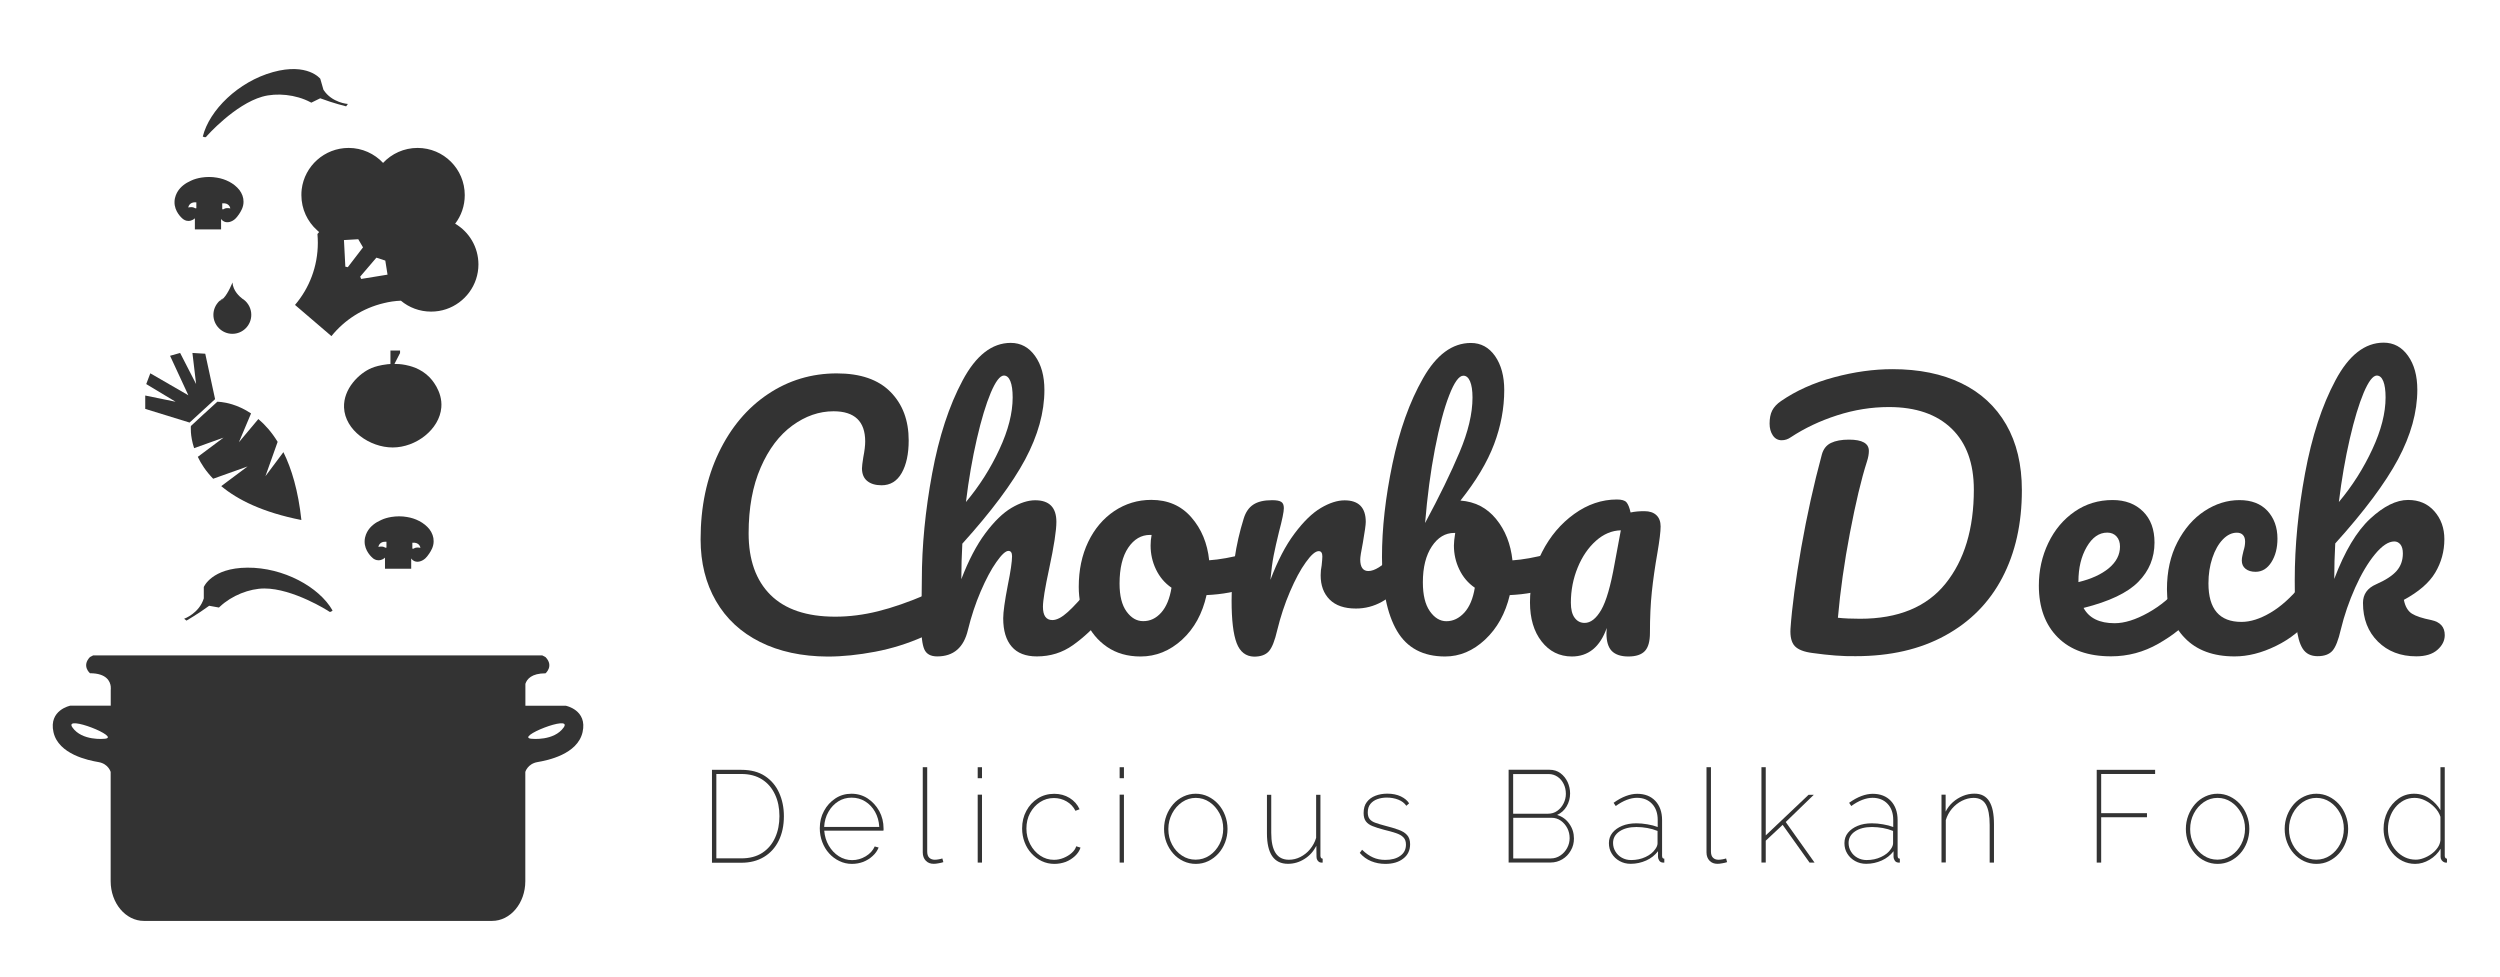
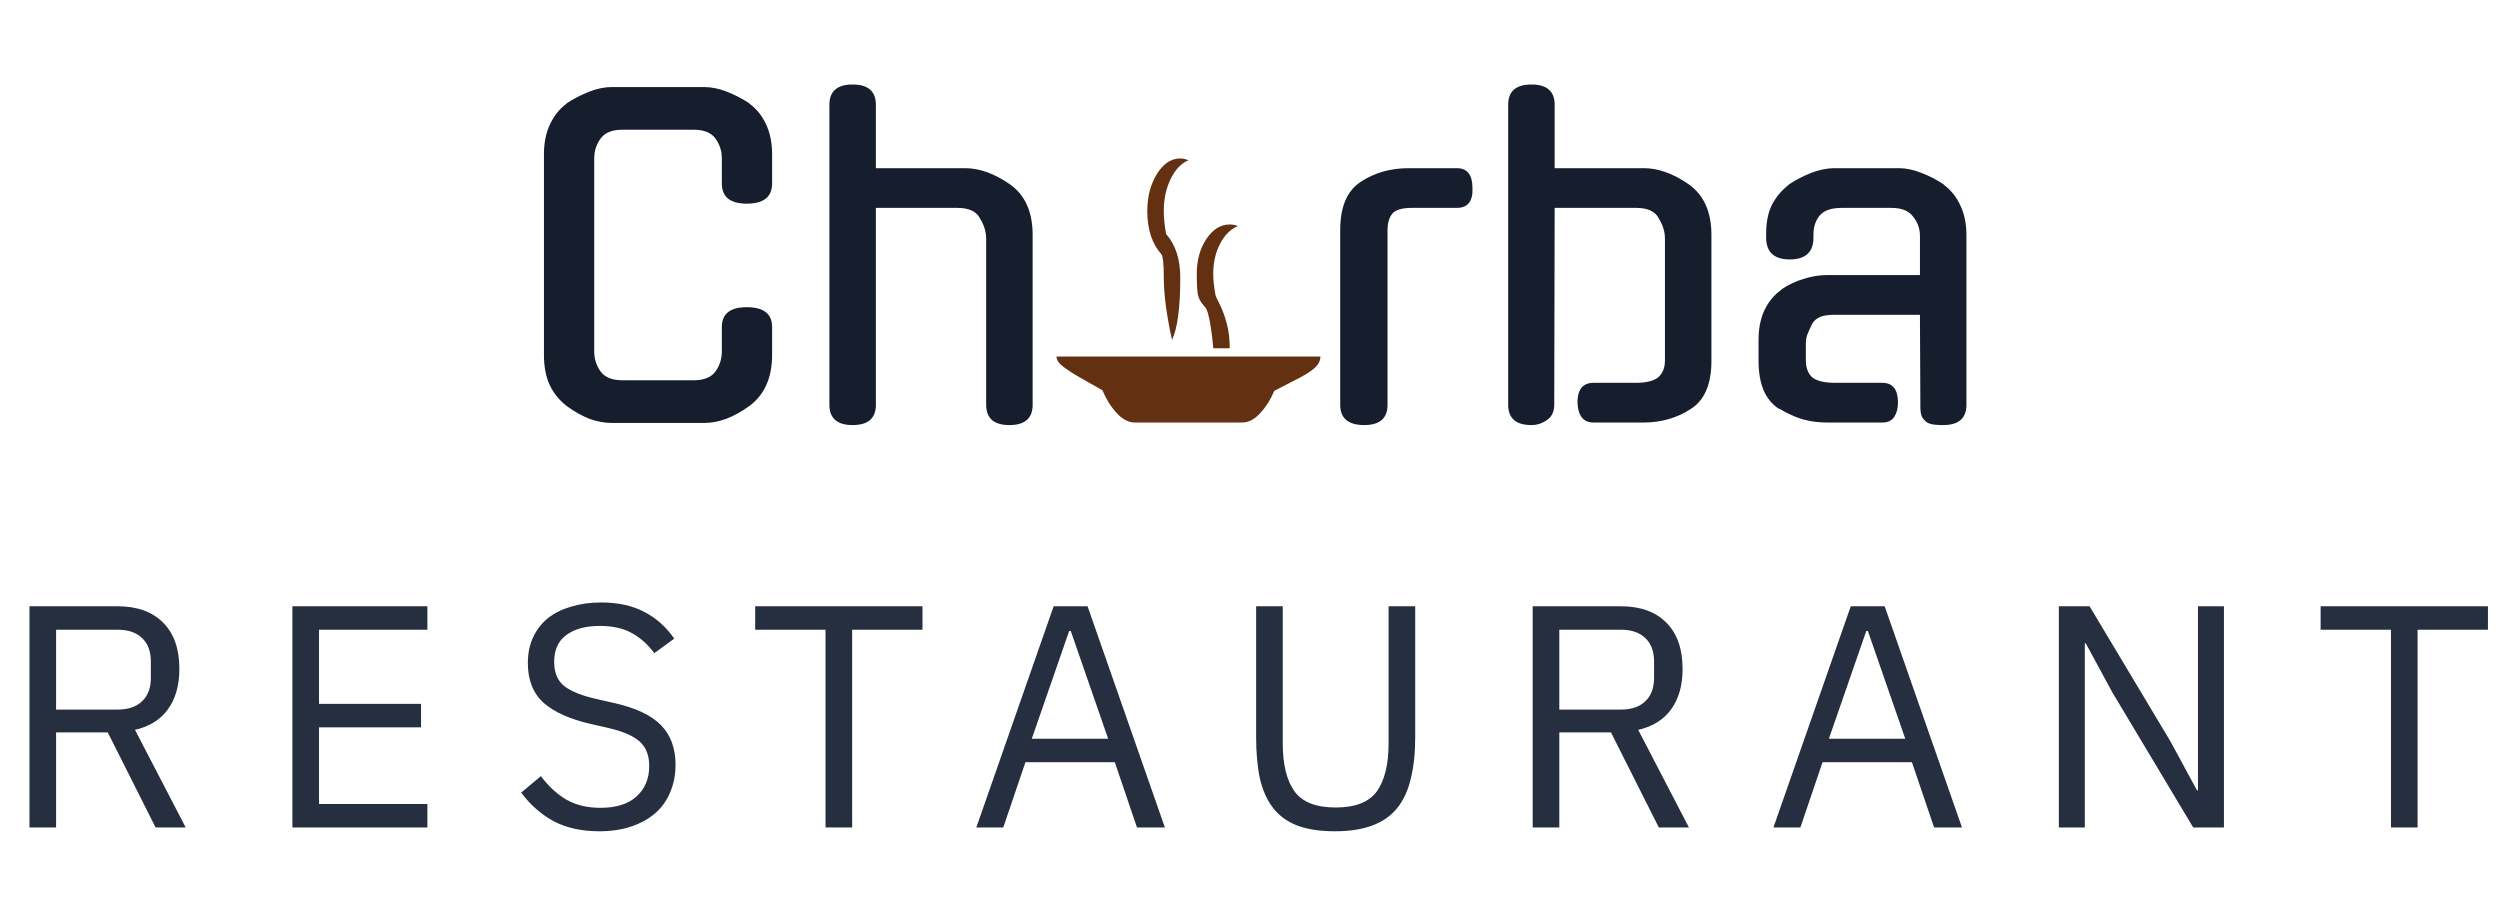
- <svg xmlns="http://www.w3.org/2000/svg" version="1.1" id="Layer_1" x="0px" y="0px" viewBox="0 0 325.33 127.11" style="enable-background:new 0 0 325.33 127.11;" xml:space="preserve">
-   <style type="text/css">
- 	.st0{fill:#333333;}
- </style>
-   <g id="pot">
-     <path class="st0" d="M73.63,91.84h-5.26v-2.85c0.2-0.62,0.81-1.37,2.62-1.37c0,0,1.12-0.95,0-2.11l-0.42-0.22H12.12l-0.41,0.21   c-1.12,1.17,0,2.11,0,2.11c2.17,0,2.62,1.07,2.7,1.71c0.03,0.27,0,0.46,0,0.46v2.05H9.15c0,0-2.84,0.56-2.19,3.45   s4.56,3.67,5.85,3.89c1.3,0.22,1.59,1.28,1.59,1.28v14.22c0,2.85,1.94,5.17,4.33,5.17h45.3c2.39,0,4.33-2.31,4.33-5.17v-14.22   c0,0,0.3-1.06,1.59-1.28c1.29-0.22,5.2-1,5.86-3.89S73.63,91.84,73.63,91.84z M13.57,96.14c0,0-2.89,0.31-4.14-1.47   C8.17,92.89,15.99,96,13.57,96.14z M73.35,94.67c-1.26,1.78-4.14,1.47-4.14,1.47C66.79,96,74.61,92.89,73.35,94.67z" />
-     <g id="Carot">
-       <path class="st0" d="M28.79,63.26l3.43-2.56l-4.48,1.6c-0.94-0.97-1.58-1.95-2-2.85l3.35-2.5l-3.83,1.37    c-0.55-1.68-0.42-2.88-0.42-2.88l1.69-1.57l0.04-0.03l1.71-1.56c0,0,0.78-0.01,1.93,0.34c0.71,0.22,1.56,0.58,2.46,1.18    l-1.58,3.75l2.53-3.02c0.86,0.73,1.73,1.69,2.51,2.97l-1.59,4.47l2.34-3.13c1.07,2.16,1.93,5.02,2.34,8.83    C34.2,66.68,30.92,65.04,28.79,63.26z" />
-       <polygon class="st0" points="18.9,51.47 18.9,53.21 24.67,54.99 27.99,51.94 26.71,46.03 25.04,45.93 25.52,49.98 23.44,45.93     22.13,46.3 24.51,51.44 19.56,48.58 19.03,49.98 22.85,52.28   " />
-     </g>
-     <path class="st0" d="M55.89,68.88c-0.34-0.43-0.8-0.8-1.35-1.09c-0.01,0-0.01-0.01-0.03-0.01c-0.46-0.24-0.98-0.41-1.54-0.5   c-0.33-0.06-0.67-0.09-1.03-0.09c-0.34,0-0.67,0.03-1,0.08c-0.47,0.08-0.92,0.2-1.32,0.39c-0.01,0-0.03,0.01-0.04,0.02   c-0.74,0.32-1.34,0.8-1.7,1.37c-0.13,0.21-0.42,0.71-0.43,1.38c-0.03,1.27,0.95,2.11,1.11,2.24c0.09,0.06,0.33,0.24,0.68,0.24   c0.49,0.01,0.81-0.29,0.86-0.35v1.45h3.41v-1.34c0.14,0.2,0.3,0.3,0.39,0.34c0.43,0.2,0.99,0.06,1.44-0.34   c0.15-0.14,0.34-0.36,0.52-0.64c0.22-0.34,0.57-0.87,0.57-1.59C56.44,69.88,56.24,69.35,55.89,68.88z M50.29,71.27h-0.17   c0,0-0.23-0.24-0.88-0.1c0,0,0.09-0.76,1.05-0.67V71.27z M53.83,71.4h-0.17v-0.77c0.96-0.1,1.05,0.66,1.05,0.66   C54.05,71.16,53.83,71.4,53.83,71.4z" />
-     <path class="st0" d="M31.15,24.72c-0.34-0.43-0.8-0.8-1.35-1.09c-0.01,0-0.01-0.01-0.03-0.01c-0.46-0.24-0.98-0.41-1.54-0.5   c-0.33-0.06-0.67-0.09-1.03-0.09c-0.34,0-0.67,0.03-1,0.08c-0.47,0.08-0.92,0.2-1.32,0.39c-0.01,0-0.03,0.01-0.04,0.02   c-0.74,0.32-1.34,0.8-1.7,1.37c-0.13,0.21-0.42,0.71-0.43,1.38c-0.03,1.27,0.95,2.11,1.11,2.24c0.09,0.06,0.33,0.24,0.68,0.24   c0.49,0.01,0.81-0.29,0.86-0.35v1.45h3.41v-1.36c0.14,0.2,0.3,0.3,0.39,0.34c0.43,0.2,0.99,0.06,1.44-0.34   c0.15-0.14,0.34-0.36,0.52-0.64c0.22-0.34,0.57-0.87,0.57-1.59C31.7,25.71,31.5,25.18,31.15,24.72z M25.55,27.1h-0.17   c0,0-0.23-0.24-0.88-0.1c0,0,0.09-0.76,1.05-0.67V27.1z M29.09,27.23h-0.17v-0.77c0.96-0.1,1.05,0.66,1.05,0.66   C29.32,26.99,29.09,27.23,29.09,27.23z" />
-     <path class="st0" d="M48.99,72.9" />
-     <path class="st0" d="M23.96,80.52c0,0,1.96-0.7,2.56-2.65v-1.48c0,0,1.01-2.49,5.68-2.52s9.33,2.5,11.08,5.58   c0,0-0.28,0.27-0.42,0.15s-4.75-3.02-8.45-3.02c-1.95,0-4.27,0.92-5.8,2.37c-0.05,0.05-0.09,0.09-0.12,0.11   c-0.42-0.08-0.85-0.15-1.27-0.23c-0.36,0.26-0.73,0.52-1.12,0.78c-0.63,0.42-1.24,0.8-1.83,1.15   C24.16,80.68,24.06,80.6,23.96,80.52z" />
-     <path class="st0" d="M45.27,13.53c0,0-2.08-0.14-3.18-1.85l-0.41-1.43c0,0-1.65-2.12-6.16-0.87s-8.29,4.96-9.13,8.39   c0,0,0.34,0.18,0.45,0.02c0.11-0.15,3.74-4.2,7.29-5.21c1.88-0.53,4.36-0.28,6.23,0.7c0.06,0.03,0.11,0.06,0.15,0.08   c0.39-0.19,0.77-0.38,1.16-0.57c0.42,0.15,0.85,0.3,1.29,0.45c0.72,0.23,1.41,0.43,2.08,0.6C45.12,13.73,45.19,13.63,45.27,13.53z" />
-     <path class="st0" d="M29.03,38.83c0.02-0.01,0.03-0.02,0.05-0.03c-0.16,0.17-0.32,0.3-0.5,0.35   C28.72,39.02,28.87,38.91,29.03,38.83z" />
-     <path class="st0" d="M31.7,38.99c0,0-0.06-0.04-0.17-0.11C31.6,38.91,31.65,38.95,31.7,38.99z" />
-     <path class="st0" d="M32.7,40.97c0,1.36-1.1,2.47-2.46,2.47c-1.36,0-2.47-1.11-2.47-2.47c0-0.69,0.29-1.31,0.74-1.76   c0,0,0,0,0.01,0c0.02-0.02,0.04-0.04,0.06-0.06h0.01c0.17-0.05,0.34-0.18,0.5-0.35c0.64-0.67,1.16-2.04,1.16-2.04   c0.08,1.1,0.93,1.84,1.3,2.12c0.1,0.08,0.17,0.11,0.17,0.11C32.31,39.44,32.7,40.16,32.7,40.97z" />
-     <path class="st0" d="M28.58,39.15c-0.03,0.02-0.04,0.04-0.06,0.06c-0.01,0-0.01,0-0.01,0C28.43,39.21,28.45,39.19,28.58,39.15z" />
-     <path class="st0" d="M57.43,53.03c-0.24,2.84-3.28,5.2-6.33,5.2c-2.98,0-6.21-2.24-6.33-5.2c-0.1-2.42,1.93-4.45,3.59-5.14   c0.48-0.2,1.17-0.38,1.93-0.47l0.13-0.02c0.13-0.01,0.25-0.03,0.39-0.03v-1.75h1.25v0.32l-0.73,1.42c0.33,0,0.83,0.01,1.43,0.13   c0.53,0.11,1.98,0.41,3.15,1.62C56.04,49.24,57.62,50.88,57.43,53.03z" />
-     <path class="st0" d="M59.23,29.11c0.79-1.03,1.25-2.32,1.25-3.72c0-3.4-2.75-6.14-6.14-6.14c-1.77,0-3.37,0.75-4.49,1.95   c-1.12-1.2-2.72-1.95-4.48-1.95c-3.14,0-5.74,2.35-6.11,5.39c-0.03,0.25-0.04,0.5-0.04,0.75c0,1.82,0.79,3.45,2.04,4.57   c0.09,0.08,0.18,0.16,0.27,0.24l-0.22,0.25c0.03,0.38,0.05,0.76,0.05,1.14c0,3.08-1.11,5.91-2.97,8.09l4.74,4.06   c1.7-2.11,4.08-3.64,6.81-4.29c0.72-0.18,1.46-0.29,2.23-0.32c1.06,0.89,2.43,1.42,3.93,1.42c0.69,0,1.35-0.11,1.97-0.32   c2.43-0.82,4.19-3.12,4.19-5.83C62.25,32.14,61.04,30.17,59.23,29.11z M44.94,34.7l-0.18-3.46l1.86-0.11l0.62,1.06l-1.98,2.58   L44.94,34.7z M47,36.3L46.87,36l2.11-2.47l1.16,0.38l0.29,1.83L47,36.3z" />
-   </g>
-   <g>
-     <path class="st0" d="M98.91,83.54c-2.5-1.25-4.41-3.03-5.74-5.33c-1.33-2.3-2-4.98-2-8.03c0-4.23,0.79-7.99,2.36-11.27   c1.57-3.28,3.71-5.82,6.4-7.62c2.69-1.8,5.68-2.7,8.97-2.7c3.06,0,5.39,0.8,6.97,2.4c1.59,1.6,2.38,3.71,2.38,6.33   c0,1.76-0.31,3.17-0.91,4.23c-0.61,1.07-1.48,1.6-2.62,1.6c-0.79,0-1.42-0.19-1.87-0.56c-0.45-0.37-0.68-0.92-0.68-1.64   c0-0.26,0.06-0.73,0.17-1.43c0.17-0.86,0.25-1.55,0.25-2.07c0-2.62-1.38-3.93-4.12-3.93c-1.87,0-3.66,0.62-5.36,1.86   c-1.7,1.24-3.08,3.06-4.12,5.46c-1.05,2.4-1.57,5.26-1.57,8.57c0,3.45,0.95,6.12,2.85,8.01c1.9,1.88,4.71,2.83,8.42,2.83   c1.84,0,3.71-0.24,5.59-0.71c1.89-0.47,3.98-1.2,6.27-2.18c0.43-0.17,0.78-0.26,1.06-0.26c0.45,0,0.79,0.17,1.02,0.52   c0.23,0.34,0.34,0.79,0.34,1.34c0,1.76-0.94,3.05-2.81,3.89c-2.01,0.89-4.1,1.55-6.27,1.96s-4.23,0.63-6.19,0.63   C104.34,85.42,101.4,84.79,98.91,83.54z" />
-     <path class="st0" d="M144.14,76.09c0.21,0.35,0.32,0.82,0.32,1.42c0,1.15-0.27,2.04-0.81,2.68c-1.3,1.53-2.64,2.78-4.02,3.76   c-1.38,0.98-2.94,1.47-4.7,1.47c-1.45,0-2.54-0.42-3.27-1.27c-0.74-0.85-1.11-2.08-1.11-3.69c0-0.81,0.2-2.25,0.6-4.32   c0.37-1.81,0.55-3.07,0.55-3.76c0-0.46-0.16-0.69-0.47-0.69c-0.37,0-0.89,0.48-1.57,1.45c-0.68,0.96-1.36,2.24-2.04,3.82   c-0.68,1.58-1.23,3.25-1.66,5.01c-0.54,2.3-1.87,3.45-4,3.45c-0.85,0-1.41-0.31-1.68-0.93c-0.27-0.62-0.4-1.73-0.4-3.35   c0-0.92,0.01-1.66,0.04-2.2l0.04-3.45c0-4.43,0.45-9.05,1.34-13.86c0.89-4.81,2.21-8.84,3.96-12.11c1.74-3.27,3.83-4.9,6.27-4.9   c1.3,0,2.36,0.57,3.17,1.71c0.81,1.14,1.21,2.61,1.21,4.42c0,2.91-0.84,5.92-2.51,9.05c-1.67,3.12-4.4,6.77-8.17,10.95   c-0.08,1.5-0.13,3.04-0.13,4.62c0.94-2.45,1.98-4.44,3.13-5.98c1.15-1.54,2.28-2.64,3.4-3.3c1.12-0.66,2.15-0.99,3.08-0.99   c1.84,0,2.76,0.94,2.76,2.81c0,1.12-0.31,3.15-0.94,6.09c-0.54,2.5-0.81,4.16-0.81,4.96c0,1.15,0.41,1.73,1.23,1.73   c0.57,0,1.24-0.35,2.02-1.06c0.78-0.7,1.82-1.85,3.13-3.43c0.34-0.4,0.72-0.6,1.15-0.6C143.63,75.57,143.92,75.74,144.14,76.09z    M128.93,51.11c-0.62,1.48-1.23,3.48-1.81,6c-0.58,2.52-1.06,5.26-1.42,8.22c1.76-2.1,3.21-4.39,4.36-6.87   c1.15-2.47,1.72-4.72,1.72-6.74c0-0.92-0.1-1.63-0.3-2.12c-0.2-0.49-0.48-0.73-0.85-0.73C130.12,48.89,129.56,49.63,128.93,51.11z" />
-     <path class="st0" d="M163.55,72.51c0.2,0.38,0.3,0.85,0.3,1.43c0,1.38-0.41,2.2-1.23,2.46c-1.7,0.6-3.57,0.95-5.61,1.04   c-0.54,2.42-1.6,4.35-3.19,5.81c-1.59,1.45-3.39,2.18-5.4,2.18c-1.7,0-3.15-0.42-4.36-1.25s-2.12-1.94-2.74-3.32   c-0.62-1.38-0.94-2.88-0.94-4.49c0-2.19,0.41-4.14,1.23-5.85c0.82-1.71,1.96-3.05,3.4-4.02c1.45-0.96,3.05-1.45,4.81-1.45   c2.15,0,3.89,0.75,5.21,2.27c1.32,1.51,2.09,3.38,2.32,5.59c1.33-0.09,2.92-0.37,4.76-0.86c0.23-0.06,0.43-0.09,0.6-0.09   C163.07,71.94,163.35,72.13,163.55,72.51z M151.11,79.72c0.67-0.75,1.11-1.83,1.34-3.24c-0.88-0.6-1.55-1.4-2.02-2.38   c-0.47-0.98-0.7-2.01-0.7-3.11c0-0.46,0.04-0.92,0.13-1.38h-0.21c-1.13,0-2.08,0.55-2.83,1.66c-0.75,1.11-1.13,2.67-1.13,4.68   c0,1.58,0.3,2.79,0.91,3.63c0.61,0.84,1.33,1.25,2.15,1.25C149.66,80.84,150.44,80.47,151.11,79.72z" />
-     <path class="st0" d="M160.93,83.69c-0.44-1.15-0.66-2.99-0.66-5.53c0-3.74,0.52-7.3,1.57-10.66c0.25-0.83,0.67-1.45,1.25-1.83   c0.58-0.39,1.4-0.58,2.45-0.58c0.57,0,0.96,0.07,1.19,0.22c0.23,0.14,0.34,0.42,0.34,0.82c0,0.46-0.21,1.5-0.64,3.11   c-0.28,1.15-0.51,2.16-0.68,3.02c-0.17,0.86-0.31,1.93-0.43,3.2c0.94-2.48,1.98-4.49,3.15-6.04c1.16-1.55,2.3-2.66,3.42-3.32   c1.12-0.66,2.15-0.99,3.08-0.99c1.84,0,2.76,0.94,2.76,2.81c0,0.37-0.13,1.28-0.38,2.72c-0.23,1.15-0.34,1.87-0.34,2.16   c0,1.01,0.36,1.51,1.06,1.51c0.79,0,1.81-0.63,3.06-1.9c0.37-0.37,0.75-0.56,1.15-0.56c0.37,0,0.66,0.17,0.87,0.5   s0.32,0.77,0.32,1.32c0,1.07-0.28,1.9-0.85,2.5c-0.79,0.84-1.72,1.55-2.79,2.14c-1.06,0.59-2.19,0.88-3.38,0.88   c-1.5,0-2.64-0.39-3.42-1.17c-0.78-0.78-1.17-1.83-1.17-3.15c0-0.43,0.04-0.86,0.13-1.29c0.06-0.58,0.09-0.96,0.09-1.17   c0-0.46-0.16-0.69-0.47-0.69c-0.43,0-0.99,0.48-1.68,1.45c-0.7,0.96-1.38,2.24-2.06,3.82c-0.68,1.58-1.23,3.25-1.66,5.01   c-0.31,1.35-0.67,2.27-1.08,2.74c-0.41,0.47-1.06,0.71-1.94,0.71C162.13,85.42,161.37,84.84,160.93,83.69z" />
-     <path class="st0" d="M203.02,72.51c0.2,0.38,0.3,0.85,0.3,1.43c0,0.72-0.1,1.27-0.3,1.66c-0.2,0.39-0.51,0.65-0.94,0.8   c-1.7,0.6-3.57,0.95-5.61,1.04c-0.57,2.39-1.64,4.32-3.21,5.79s-3.31,2.2-5.21,2.2c-2.86,0-4.95-1.11-6.25-3.32   c-1.3-2.22-1.96-5.43-1.96-9.63c0-3.71,0.45-7.75,1.36-12.11c0.91-4.36,2.23-8.07,3.98-11.14c1.74-3.07,3.82-4.6,6.23-4.6   c1.3,0,2.35,0.57,3.15,1.71c0.79,1.14,1.19,2.61,1.19,4.42c0,2.36-0.44,4.71-1.32,7.04c-0.88,2.33-2.34,4.78-4.38,7.34   c1.9,0.14,3.45,0.94,4.64,2.4c1.19,1.45,1.9,3.25,2.13,5.38c1.33-0.09,2.92-0.37,4.76-0.86c0.17-0.06,0.37-0.09,0.6-0.09   C202.53,71.94,202.82,72.13,203.02,72.51z M190.56,79.72c0.68-0.75,1.13-1.83,1.36-3.24c-0.88-0.6-1.55-1.4-2.02-2.38   c-0.47-0.98-0.7-2.01-0.7-3.11c0-0.4,0.06-0.95,0.17-1.64h-0.13c-1.16,0-2.13,0.58-2.91,1.75c-0.78,1.17-1.17,2.73-1.17,4.68   c0,1.64,0.3,2.89,0.91,3.76s1.33,1.3,2.15,1.3C189.09,80.84,189.87,80.47,190.56,79.72z M188.58,51.46   c-0.67,1.71-1.28,4.04-1.85,6.97c-0.57,2.94-0.99,6.15-1.28,9.63c1.87-3.48,3.37-6.56,4.49-9.22c1.12-2.66,1.68-5.03,1.68-7.1   c0-0.92-0.11-1.63-0.32-2.12s-0.5-0.73-0.87-0.73C189.86,48.89,189.24,49.75,188.58,51.46z" />
-     <path class="st0" d="M200.61,83.47c-1.01-1.29-1.51-2.99-1.51-5.09c0-2.3,0.52-4.48,1.57-6.54c1.05-2.06,2.45-3.71,4.19-4.96   c1.74-1.25,3.59-1.88,5.55-1.88c0.62,0,1.04,0.12,1.25,0.37c0.21,0.25,0.39,0.68,0.53,1.32c0.54-0.12,1.13-0.17,1.79-0.17   c0.68,0,1.2,0.17,1.57,0.52c0.37,0.35,0.55,0.84,0.55,1.47c0,0.66-0.14,1.81-0.42,3.45c-0.31,1.76-0.55,3.43-0.72,5.03   c-0.17,1.6-0.25,3.39-0.25,5.38c0,1.09-0.22,1.88-0.66,2.35c-0.44,0.47-1.16,0.71-2.15,0.71c-0.96,0-1.68-0.24-2.15-0.71   c-0.47-0.48-0.7-1.25-0.7-2.31l0.04-0.69c-0.88,2.48-2.4,3.71-4.55,3.71C202.93,85.42,201.62,84.77,200.61,83.47z M208.37,79.37   c0.65-1.12,1.23-3.12,1.74-6l0.81-4.36c-1.16,0.03-2.24,0.48-3.23,1.36s-1.79,2.04-2.38,3.48c-0.59,1.44-0.89,2.96-0.89,4.58   c0,0.86,0.16,1.52,0.49,1.96c0.33,0.45,0.76,0.67,1.3,0.67C207,81.06,207.72,80.49,208.37,79.37z" />
-     <path class="st0" d="M235.89,84.98c-1.13-0.14-1.91-0.45-2.34-0.91c-0.42-0.46-0.61-1.21-0.55-2.25c0.2-2.85,0.67-6.37,1.4-10.56   c0.74-4.19,1.63-8.22,2.68-12.11c0.2-0.72,0.59-1.22,1.19-1.51c0.6-0.29,1.38-0.43,2.34-0.43c1.73,0,2.59,0.49,2.59,1.47   c0,0.4-0.08,0.86-0.25,1.38c-0.74,2.3-1.47,5.39-2.21,9.26s-1.26,7.56-1.57,11.07c0.85,0.09,1.81,0.13,2.89,0.13   c4.96,0,8.67-1.53,11.12-4.58c2.45-3.05,3.68-7.12,3.68-12.22c0-3.42-0.96-6.07-2.89-7.94c-1.93-1.87-4.65-2.81-8.17-2.81   c-2.27,0-4.51,0.36-6.74,1.08c-2.23,0.72-4.23,1.67-6.02,2.85c-0.37,0.26-0.76,0.39-1.19,0.39c-0.48,0-0.87-0.21-1.15-0.63   s-0.42-0.93-0.42-1.53c0-0.69,0.11-1.26,0.34-1.71c0.23-0.45,0.61-0.86,1.15-1.23c1.96-1.35,4.25-2.38,6.89-3.09   c2.64-0.71,5.17-1.06,7.61-1.06c3.46,0,6.45,0.61,8.97,1.83c2.52,1.22,4.47,3.02,5.83,5.38c1.36,2.36,2.04,5.21,2.04,8.55   c0,4.35-0.85,8.14-2.55,11.38s-4.18,5.75-7.44,7.53c-3.26,1.79-7.14,2.68-11.65,2.68C239.82,85.42,237.96,85.27,235.89,84.98z" />
-     <path class="st0" d="M285.8,76.09c0.21,0.35,0.32,0.82,0.32,1.42c0,1.15-0.27,2.04-0.81,2.68c-1.05,1.3-2.53,2.49-4.44,3.58   c-1.91,1.09-3.96,1.64-6.15,1.64c-2.98,0-5.29-0.82-6.93-2.46c-1.64-1.64-2.47-3.89-2.47-6.74c0-1.99,0.41-3.84,1.23-5.55   c0.82-1.71,1.96-3.07,3.42-4.08c1.46-1.01,3.11-1.51,4.95-1.51c1.64,0,2.96,0.5,3.96,1.49s1.49,2.34,1.49,4.04   c0,1.99-0.7,3.69-2.11,5.12s-3.78,2.55-7.12,3.39c0.71,1.32,2.06,1.99,4.04,1.99c1.28,0,2.73-0.45,4.36-1.36   c1.63-0.91,3.04-2.09,4.23-3.56c0.34-0.4,0.72-0.6,1.15-0.6C285.29,75.57,285.59,75.74,285.8,76.09z M271.55,71.17   c-0.72,1.24-1.08,2.73-1.08,4.49v0.09c1.67-0.4,2.99-1.01,3.96-1.81c0.96-0.81,1.45-1.74,1.45-2.81c0-0.55-0.15-0.99-0.45-1.32   c-0.3-0.33-0.7-0.5-1.21-0.5C273.16,69.31,272.27,69.93,271.55,71.17z" />
-     <path class="st0" d="M284.31,83.02c-1.55-1.6-2.32-3.71-2.32-6.33c0-2.33,0.45-4.38,1.36-6.13s2.08-3.11,3.53-4.06   c1.45-0.95,2.96-1.42,4.55-1.42c1.56,0,2.77,0.47,3.64,1.4c0.86,0.94,1.3,2.14,1.3,3.61c0,1.21-0.26,2.23-0.79,3.07   c-0.53,0.83-1.21,1.25-2.06,1.25c-0.54,0-0.97-0.13-1.3-0.39s-0.49-0.62-0.49-1.08c0-0.2,0.03-0.43,0.09-0.69   c0.06-0.26,0.1-0.45,0.13-0.56c0.14-0.43,0.21-0.83,0.21-1.21c0-0.37-0.09-0.66-0.28-0.86c-0.18-0.2-0.45-0.3-0.79-0.3   c-0.65,0-1.26,0.29-1.83,0.88c-0.57,0.59-1.02,1.39-1.36,2.4c-0.34,1.01-0.51,2.12-0.51,3.32c0,3.34,1.43,5.01,4.3,5.01   c1.16,0,2.42-0.4,3.76-1.19c1.35-0.79,2.67-1.98,3.98-3.56c0.34-0.4,0.72-0.6,1.15-0.6c0.37,0,0.66,0.17,0.87,0.52   c0.21,0.35,0.32,0.82,0.32,1.42c0,1.09-0.27,1.99-0.81,2.68c-1.33,1.67-2.93,2.96-4.79,3.86c-1.86,0.91-3.65,1.36-5.38,1.36   C288.02,85.42,285.85,84.62,284.31,83.02z" />
-     <path class="st0" d="M318.14,82.65c0,0.72-0.32,1.36-0.96,1.92c-0.64,0.56-1.55,0.84-2.74,0.84c-2.04,0-3.71-0.64-5-1.92   c-1.29-1.28-1.94-2.96-1.94-5.03c0-1.12,0.57-1.93,1.7-2.42c1.25-0.55,2.14-1.13,2.68-1.75c0.54-0.62,0.81-1.37,0.81-2.27   c0-0.52-0.11-0.91-0.32-1.17c-0.21-0.26-0.48-0.39-0.79-0.39c-0.77,0-1.61,0.56-2.53,1.68c-0.92,1.12-1.78,2.57-2.57,4.34   c-0.79,1.77-1.42,3.59-1.87,5.46c-0.31,1.35-0.67,2.27-1.08,2.74c-0.41,0.47-1.06,0.71-1.93,0.71c-0.88,0-1.52-0.32-1.94-0.97   s-0.69-1.65-0.83-3c-0.14-1.35-0.21-3.34-0.21-5.96c0-4.43,0.45-9.05,1.34-13.86c0.89-4.81,2.21-8.84,3.96-12.11   c1.74-3.27,3.83-4.9,6.27-4.9c1.3,0,2.36,0.57,3.17,1.71c0.81,1.14,1.21,2.61,1.21,4.42c0,2.91-0.84,5.92-2.51,9.05   c-1.67,3.12-4.4,6.77-8.17,10.95c-0.08,1.5-0.13,3.04-0.13,4.62c1.36-3.6,2.92-6.21,4.68-7.84s3.4-2.44,4.93-2.44   c1.42,0,2.56,0.49,3.42,1.47c0.86,0.98,1.3,2.19,1.3,3.63c0,1.58-0.4,3.04-1.19,4.36c-0.79,1.33-2.16,2.5-4.08,3.54   c0.17,0.86,0.52,1.46,1.04,1.79c0.52,0.33,1.37,0.61,2.53,0.84C317.56,80.94,318.14,81.59,318.14,82.65z M307.59,51.11   c-0.62,1.48-1.23,3.48-1.81,6s-1.06,5.26-1.42,8.22c1.76-2.1,3.21-4.39,4.36-6.87c1.15-2.47,1.72-4.72,1.72-6.74   c0-0.92-0.1-1.63-0.3-2.12s-0.48-0.73-0.85-0.73C308.78,48.89,308.22,49.63,307.59,51.11z" />
-   </g>
-   <g>
-     <path class="st0" d="M92.65,112.25v-12.07h3.83c1.23,0,2.26,0.27,3.07,0.81c0.81,0.54,1.43,1.26,1.84,2.18   c0.41,0.91,0.62,1.92,0.62,3.04c0,1.22-0.23,2.29-0.68,3.2c-0.45,0.91-1.09,1.61-1.92,2.11c-0.83,0.5-1.81,0.75-2.93,0.75H92.65z    M101.43,106.2c0-1.05-0.19-2-0.58-2.82c-0.39-0.83-0.94-1.48-1.68-1.95s-1.63-0.71-2.7-0.71h-3.25v10.98h3.25   c1.08,0,1.99-0.24,2.73-0.72c0.74-0.48,1.29-1.14,1.67-1.98S101.43,107.23,101.43,106.2z" />
-     <path class="st0" d="M110.86,112.42c-0.57,0-1.11-0.12-1.63-0.37c-0.51-0.24-0.96-0.58-1.34-1s-0.68-0.92-0.89-1.48   c-0.21-0.56-0.32-1.16-0.32-1.79c0-0.82,0.18-1.58,0.55-2.25c0.36-0.68,0.86-1.22,1.48-1.63c0.62-0.41,1.32-0.61,2.09-0.61   c0.79,0,1.5,0.21,2.12,0.62s1.12,0.96,1.5,1.64c0.37,0.68,0.56,1.44,0.56,2.28c0,0.04,0,0.09,0,0.14c0,0.04-0.01,0.09-0.02,0.13   h-7.7c0.06,0.71,0.25,1.36,0.59,1.94s0.77,1.04,1.3,1.38s1.11,0.51,1.74,0.51c0.63,0,1.22-0.17,1.77-0.5   c0.55-0.33,0.94-0.76,1.17-1.28l0.51,0.14c-0.17,0.41-0.42,0.78-0.78,1.1c-0.35,0.33-0.76,0.58-1.23,0.77   C111.87,112.33,111.38,112.42,110.86,112.42z M107.25,107.61h7.17c-0.04-0.75-0.23-1.4-0.55-1.97c-0.32-0.57-0.75-1.02-1.28-1.35   s-1.12-0.49-1.77-0.49c-0.64,0-1.22,0.16-1.74,0.49s-0.95,0.78-1.27,1.35C107.47,106.22,107.29,106.88,107.25,107.61z" />
-     <path class="st0" d="M120.08,99.84h0.58v10.97c0,0.37,0.09,0.64,0.27,0.81s0.42,0.26,0.72,0.26c0.14,0,0.31-0.02,0.49-0.05   s0.34-0.07,0.49-0.12l0.13,0.48c-0.17,0.06-0.37,0.11-0.62,0.15c-0.25,0.05-0.46,0.07-0.64,0.07c-0.42,0-0.76-0.13-1.02-0.4   c-0.26-0.27-0.4-0.63-0.4-1.09V99.84z" />
-     <path class="st0" d="M127.23,101.27v-1.43h0.56v1.43H127.23z M127.23,112.25v-8.84h0.56v8.84H127.23z" />
-     <path class="st0" d="M137.21,112.42c-0.58,0-1.13-0.12-1.64-0.36c-0.51-0.24-0.95-0.58-1.34-1c-0.39-0.42-0.69-0.91-0.9-1.47   c-0.21-0.55-0.32-1.15-0.32-1.78c0-0.85,0.18-1.61,0.55-2.29c0.36-0.68,0.86-1.22,1.49-1.62c0.63-0.4,1.35-0.6,2.14-0.6   c0.75,0,1.41,0.18,2,0.54c0.58,0.36,1.02,0.85,1.3,1.47l-0.54,0.2c-0.26-0.52-0.65-0.93-1.15-1.22s-1.05-0.44-1.66-0.44   c-0.66,0-1.26,0.18-1.8,0.53c-0.54,0.35-0.97,0.83-1.29,1.42s-0.48,1.27-0.48,2.02c0,0.74,0.16,1.41,0.49,2.04s0.76,1.12,1.3,1.48   c0.55,0.37,1.14,0.55,1.79,0.55c0.43,0,0.85-0.08,1.26-0.25s0.76-0.38,1.06-0.65c0.3-0.27,0.49-0.55,0.58-0.86l0.56,0.17   c-0.13,0.41-0.37,0.77-0.72,1.1c-0.35,0.32-0.75,0.58-1.21,0.76C138.21,112.33,137.72,112.42,137.21,112.42z" />
-     <path class="st0" d="M145.7,101.27v-1.43h0.56v1.43H145.7z M145.7,112.25v-8.84h0.56v8.84H145.7z" />
-     <path class="st0" d="M155.61,112.42c-0.57,0-1.11-0.12-1.62-0.36c-0.51-0.24-0.95-0.57-1.32-0.99c-0.37-0.42-0.67-0.91-0.88-1.46   c-0.21-0.55-0.31-1.13-0.31-1.74c0-0.62,0.11-1.21,0.32-1.76c0.21-0.55,0.51-1.04,0.88-1.47c0.37-0.42,0.81-0.75,1.32-0.99   c0.51-0.24,1.04-0.36,1.6-0.36c0.57,0,1.11,0.12,1.61,0.36c0.5,0.24,0.94,0.57,1.32,0.99c0.38,0.42,0.68,0.91,0.89,1.47   c0.21,0.55,0.32,1.14,0.32,1.76c0,0.61-0.1,1.19-0.31,1.74c-0.21,0.55-0.5,1.04-0.88,1.46c-0.38,0.42-0.82,0.75-1.32,0.99   S156.19,112.42,155.61,112.42z M152.04,107.89c0,0.74,0.16,1.41,0.48,2.01c0.32,0.61,0.75,1.09,1.29,1.44   c0.54,0.36,1.13,0.53,1.78,0.53c0.66,0,1.26-0.18,1.8-0.54c0.54-0.36,0.97-0.85,1.3-1.47c0.32-0.62,0.49-1.29,0.49-2.01   c0-0.74-0.16-1.41-0.49-2.02s-0.76-1.1-1.3-1.46c-0.54-0.36-1.13-0.54-1.78-0.54c-0.64,0-1.23,0.18-1.78,0.55   c-0.54,0.37-0.98,0.86-1.3,1.48S152.04,107.15,152.04,107.89z" />
-     <path class="st0" d="M164.87,108.45v-5.02h0.56v4.95c0,1.18,0.19,2.05,0.57,2.63s0.96,0.87,1.73,0.87c0.52,0,1.02-0.12,1.49-0.36   s0.9-0.57,1.26-1.01c0.36-0.44,0.63-0.93,0.79-1.48v-5.6h0.56v7.94c0,0.11,0.03,0.2,0.08,0.27c0.06,0.07,0.13,0.1,0.21,0.1v0.51   c-0.08,0-0.14,0-0.19,0c-0.05,0-0.09-0.01-0.12-0.02c-0.14-0.03-0.26-0.12-0.35-0.25c-0.09-0.13-0.14-0.28-0.14-0.45l-0.02-1.46   c-0.37,0.72-0.89,1.3-1.55,1.71c-0.66,0.42-1.38,0.63-2.15,0.63c-0.9,0-1.59-0.33-2.05-1C165.1,110.75,164.87,109.76,164.87,108.45   z" />
-     <path class="st0" d="M180.28,112.42c-0.66,0-1.28-0.12-1.84-0.35c-0.57-0.23-1.07-0.59-1.49-1.08l0.3-0.41   c0.46,0.45,0.94,0.79,1.42,1c0.48,0.22,1.02,0.32,1.6,0.32c0.8,0,1.46-0.17,1.95-0.53c0.5-0.35,0.74-0.84,0.74-1.46   c0-0.41-0.11-0.72-0.34-0.95c-0.22-0.23-0.55-0.41-0.97-0.55c-0.43-0.14-0.94-0.29-1.54-0.43c-0.6-0.16-1.09-0.31-1.48-0.47   c-0.39-0.15-0.69-0.36-0.88-0.62c-0.2-0.26-0.3-0.62-0.3-1.09c0-0.59,0.14-1.07,0.42-1.43c0.28-0.37,0.65-0.64,1.12-0.82   s0.98-0.27,1.54-0.27c0.68,0,1.27,0.12,1.77,0.36c0.49,0.24,0.85,0.54,1.07,0.9l-0.36,0.32c-0.24-0.35-0.59-0.62-1.05-0.8   s-0.96-0.27-1.49-0.27c-0.44,0-0.85,0.07-1.22,0.2s-0.68,0.34-0.91,0.62c-0.23,0.28-0.35,0.65-0.35,1.11   c0,0.37,0.08,0.66,0.25,0.87c0.17,0.2,0.41,0.37,0.74,0.48c0.33,0.12,0.75,0.25,1.25,0.38c0.67,0.17,1.25,0.34,1.74,0.52   c0.49,0.17,0.87,0.4,1.13,0.69c0.26,0.28,0.4,0.68,0.4,1.19c0,0.79-0.29,1.42-0.88,1.87C182.03,112.19,181.25,112.42,180.28,112.42   z" />
-     <path class="st0" d="M204.82,109.12c0,0.57-0.13,1.09-0.41,1.56c-0.27,0.48-0.63,0.86-1.1,1.14s-0.97,0.42-1.52,0.42h-5.47v-12.07   h5.32c0.55,0,1.03,0.15,1.43,0.45c0.4,0.3,0.71,0.69,0.93,1.16c0.21,0.47,0.32,0.96,0.32,1.47c0,0.61-0.15,1.17-0.45,1.68   c-0.3,0.51-0.71,0.88-1.24,1.12c0.67,0.2,1.2,0.59,1.59,1.16C204.63,107.78,204.82,108.42,204.82,109.12z M196.91,100.72v5.17h4.54   c0.45,0,0.85-0.12,1.2-0.37c0.35-0.25,0.62-0.57,0.82-0.97c0.2-0.4,0.3-0.81,0.3-1.24c0-0.46-0.09-0.89-0.28-1.28   c-0.19-0.39-0.45-0.71-0.79-0.94s-0.72-0.36-1.15-0.36H196.91z M204.26,109.07c0-0.46-0.1-0.9-0.3-1.29   c-0.21-0.4-0.48-0.72-0.84-0.98c-0.36-0.25-0.76-0.38-1.2-0.38h-5v5.29h4.89c0.45,0,0.87-0.13,1.24-0.38   c0.38-0.25,0.67-0.58,0.89-0.99S204.26,109.51,204.26,109.07z" />
-     <path class="st0" d="M209.37,109.72c0-0.52,0.15-0.97,0.46-1.35c0.31-0.38,0.73-0.68,1.26-0.9c0.53-0.22,1.14-0.33,1.85-0.33   c0.46,0,0.94,0.04,1.44,0.13c0.5,0.08,0.94,0.2,1.34,0.35v-0.93c0-0.86-0.24-1.56-0.73-2.08s-1.15-0.79-1.97-0.79   c-0.42,0-0.86,0.09-1.33,0.27c-0.47,0.18-0.95,0.45-1.43,0.8l-0.28-0.42c0.56-0.4,1.09-0.69,1.6-0.88c0.51-0.19,1-0.29,1.47-0.29   c0.99,0,1.78,0.31,2.36,0.92c0.58,0.62,0.88,1.45,0.88,2.5v4.65c0,0.12,0.03,0.22,0.07,0.28c0.05,0.06,0.12,0.09,0.22,0.09v0.51   c-0.08,0-0.14,0-0.19,0c-0.05,0-0.09-0.01-0.12-0.02c-0.15-0.03-0.28-0.12-0.36-0.26c-0.09-0.14-0.14-0.28-0.15-0.44v-0.76   c-0.4,0.52-0.91,0.93-1.54,1.21s-1.3,0.43-2.02,0.43c-0.53,0-1.01-0.12-1.44-0.36c-0.43-0.24-0.77-0.56-1.02-0.97   C209.49,110.68,209.37,110.22,209.37,109.72z M215.41,110.49c0.1-0.13,0.17-0.27,0.22-0.4c0.05-0.13,0.07-0.25,0.07-0.35v-1.61   c-0.43-0.17-0.87-0.3-1.33-0.38c-0.46-0.08-0.93-0.13-1.41-0.13c-0.91,0-1.65,0.19-2.21,0.57c-0.56,0.38-0.84,0.88-0.84,1.5   c0,0.41,0.1,0.78,0.31,1.12c0.2,0.34,0.48,0.61,0.84,0.81s0.76,0.3,1.2,0.3c0.68,0,1.31-0.13,1.88-0.4   C214.7,111.26,215.12,110.92,215.41,110.49z" />
-     <path class="st0" d="M222.07,99.84h0.58v10.97c0,0.37,0.09,0.64,0.27,0.81c0.18,0.18,0.42,0.26,0.72,0.26   c0.14,0,0.31-0.02,0.49-0.05s0.34-0.07,0.49-0.12l0.13,0.48c-0.17,0.06-0.37,0.11-0.62,0.15c-0.25,0.05-0.46,0.07-0.64,0.07   c-0.42,0-0.76-0.13-1.02-0.4c-0.26-0.27-0.4-0.63-0.4-1.09V99.84z" />
-     <path class="st0" d="M235.48,112.25l-3.5-4.91l-2.2,2.06v2.84h-0.56V99.84h0.56v8.87l5.57-5.28h0.68l-3.65,3.54l3.75,5.28H235.48z" />
-     <path class="st0" d="M240.02,109.72c0-0.52,0.15-0.97,0.46-1.35c0.31-0.38,0.73-0.68,1.26-0.9c0.53-0.22,1.14-0.33,1.85-0.33   c0.46,0,0.94,0.04,1.44,0.13c0.5,0.08,0.94,0.2,1.34,0.35v-0.93c0-0.86-0.24-1.56-0.73-2.08s-1.15-0.79-1.97-0.79   c-0.42,0-0.86,0.09-1.33,0.27c-0.47,0.18-0.95,0.45-1.43,0.8l-0.28-0.42c0.56-0.4,1.09-0.69,1.6-0.88c0.51-0.19,1-0.29,1.47-0.29   c0.99,0,1.78,0.31,2.36,0.92c0.58,0.62,0.88,1.45,0.88,2.5v4.65c0,0.12,0.03,0.22,0.07,0.28c0.05,0.06,0.12,0.09,0.22,0.09v0.51   c-0.08,0-0.14,0-0.19,0c-0.05,0-0.09-0.01-0.12-0.02c-0.15-0.03-0.28-0.12-0.36-0.26c-0.09-0.14-0.14-0.28-0.15-0.44v-0.76   c-0.4,0.52-0.91,0.93-1.54,1.21s-1.3,0.43-2.02,0.43c-0.53,0-1.01-0.12-1.44-0.36c-0.43-0.24-0.77-0.56-1.02-0.97   C240.14,110.68,240.02,110.22,240.02,109.72z M246.06,110.49c0.1-0.13,0.17-0.27,0.22-0.4c0.05-0.13,0.07-0.25,0.07-0.35v-1.61   c-0.43-0.17-0.87-0.3-1.33-0.38c-0.46-0.08-0.93-0.13-1.41-0.13c-0.91,0-1.65,0.19-2.21,0.57c-0.56,0.38-0.84,0.88-0.84,1.5   c0,0.41,0.1,0.78,0.31,1.12c0.2,0.34,0.48,0.61,0.84,0.81s0.76,0.3,1.2,0.3c0.68,0,1.31-0.13,1.88-0.4   C245.35,111.26,245.78,110.92,246.06,110.49z" />
-     <path class="st0" d="M259.48,112.25h-0.56v-4.92c0-1.2-0.17-2.08-0.5-2.65s-0.87-0.85-1.59-0.85c-0.52,0-1.02,0.13-1.52,0.38   c-0.5,0.25-0.93,0.6-1.3,1.03c-0.37,0.44-0.63,0.93-0.8,1.48v5.51h-0.56v-8.82h0.54v2.21c0.23-0.46,0.54-0.87,0.93-1.22   c0.39-0.35,0.83-0.62,1.31-0.82s0.98-0.3,1.49-0.3c0.45,0,0.84,0.08,1.16,0.25c0.32,0.17,0.59,0.42,0.79,0.75s0.36,0.74,0.46,1.24   c0.1,0.5,0.15,1.08,0.15,1.73V112.25z" />
-     <path class="st0" d="M272.85,112.25v-12.07h7.6v0.54h-7.02v5.1h5.96v0.53h-5.96v5.9H272.85z" />
-     <path class="st0" d="M288.58,112.42c-0.57,0-1.11-0.12-1.62-0.36c-0.51-0.24-0.95-0.57-1.32-0.99c-0.38-0.42-0.67-0.91-0.88-1.46   c-0.21-0.55-0.31-1.13-0.31-1.74c0-0.62,0.11-1.21,0.32-1.76c0.21-0.55,0.51-1.04,0.88-1.47c0.37-0.42,0.81-0.75,1.32-0.99   s1.04-0.36,1.6-0.36c0.57,0,1.11,0.12,1.61,0.36c0.5,0.24,0.94,0.57,1.32,0.99c0.38,0.42,0.68,0.91,0.89,1.47   c0.21,0.55,0.32,1.14,0.32,1.76c0,0.61-0.11,1.19-0.31,1.74c-0.21,0.55-0.5,1.04-0.88,1.46c-0.38,0.42-0.82,0.75-1.32,0.99   C289.7,112.3,289.16,112.42,288.58,112.42z M285.01,107.89c0,0.74,0.16,1.41,0.48,2.01c0.32,0.61,0.75,1.09,1.29,1.44   c0.54,0.36,1.13,0.53,1.78,0.53c0.66,0,1.26-0.18,1.8-0.54c0.54-0.36,0.97-0.85,1.3-1.47c0.32-0.62,0.49-1.29,0.49-2.01   c0-0.74-0.16-1.41-0.49-2.02c-0.33-0.61-0.76-1.1-1.3-1.46c-0.54-0.36-1.13-0.54-1.79-0.54c-0.64,0-1.23,0.18-1.78,0.55   c-0.54,0.37-0.98,0.86-1.3,1.48C285.17,106.48,285.01,107.15,285.01,107.89z" />
-     <path class="st0" d="M301.44,112.42c-0.57,0-1.11-0.12-1.62-0.36s-0.95-0.57-1.32-0.99c-0.38-0.42-0.67-0.91-0.88-1.46   c-0.21-0.55-0.31-1.13-0.31-1.74c0-0.62,0.11-1.21,0.32-1.76c0.21-0.55,0.51-1.04,0.88-1.47c0.38-0.42,0.81-0.75,1.32-0.99   c0.51-0.24,1.04-0.36,1.6-0.36c0.57,0,1.11,0.12,1.61,0.36c0.5,0.24,0.94,0.57,1.32,0.99c0.38,0.42,0.68,0.91,0.89,1.47   c0.21,0.55,0.32,1.14,0.32,1.76c0,0.61-0.1,1.19-0.31,1.74c-0.21,0.55-0.5,1.04-0.88,1.46c-0.38,0.42-0.82,0.75-1.32,0.99   C302.57,112.3,302.03,112.42,301.44,112.42z M297.87,107.89c0,0.74,0.16,1.41,0.48,2.01c0.32,0.61,0.75,1.09,1.29,1.44   s1.13,0.53,1.78,0.53c0.66,0,1.26-0.18,1.8-0.54c0.54-0.36,0.97-0.85,1.3-1.47c0.32-0.62,0.49-1.29,0.49-2.01   c0-0.74-0.16-1.41-0.49-2.02s-0.76-1.1-1.3-1.46s-1.13-0.54-1.78-0.54c-0.64,0-1.23,0.18-1.78,0.55c-0.54,0.37-0.98,0.86-1.3,1.48   C298.04,106.48,297.87,107.15,297.87,107.89z" />
-     <path class="st0" d="M310.18,107.87c0-0.83,0.17-1.58,0.52-2.27c0.35-0.69,0.82-1.25,1.41-1.67c0.59-0.42,1.27-0.64,2.03-0.64   c0.77,0,1.45,0.21,2.05,0.64c0.6,0.42,1.06,0.93,1.39,1.5v-5.59h0.56v11.53c0,0.11,0.03,0.2,0.08,0.27c0.05,0.07,0.12,0.1,0.21,0.1   v0.51c-0.13,0.01-0.23,0.01-0.3-0.02c-0.15-0.05-0.28-0.14-0.38-0.27s-0.15-0.28-0.15-0.44v-1.07c-0.35,0.59-0.83,1.07-1.44,1.43   c-0.61,0.36-1.23,0.54-1.87,0.54c-0.59,0-1.14-0.13-1.65-0.38c-0.51-0.25-0.95-0.6-1.31-1.04c-0.37-0.44-0.66-0.92-0.86-1.47   C310.28,108.99,310.18,108.44,310.18,107.87z M317.58,109.33v-3.04c-0.15-0.46-0.41-0.88-0.78-1.25c-0.36-0.37-0.77-0.66-1.22-0.88   c-0.45-0.22-0.9-0.33-1.36-0.33c-0.53,0-1,0.11-1.43,0.34c-0.42,0.23-0.79,0.53-1.1,0.92c-0.31,0.38-0.54,0.82-0.7,1.3   c-0.16,0.48-0.24,0.97-0.24,1.48c0,0.53,0.09,1.04,0.27,1.52c0.18,0.48,0.44,0.91,0.78,1.29c0.34,0.38,0.72,0.67,1.16,0.88   c0.44,0.21,0.91,0.31,1.41,0.31c0.32,0,0.66-0.06,1.02-0.2c0.36-0.13,0.7-0.31,1.03-0.55c0.32-0.24,0.59-0.51,0.8-0.82   C317.43,110,317.55,109.67,317.58,109.33z" />
-   </g>
-   <g>
- </g>
-   <g>
- </g>
-   <g>
- </g>
-   <g>
- </g>
-   <g>
- </g>
-   <g>
- </g>
+ <svg xmlns="http://www.w3.org/2000/svg" width="142" height="52" viewBox="0 0 142 52" fill="none">
+   <path d="M43.856 20.16C43.856 21.456 43.424 22.424 42.56 23.064C42.144 23.368 41.712 23.608 41.264 23.784C40.832 23.944 40.408 24.024 39.992 24.024H34.76C34.344 24.024 33.912 23.944 33.464 23.784C33.032 23.608 32.608 23.368 32.192 23.064C31.776 22.744 31.456 22.352 31.232 21.888C31.008 21.408 30.896 20.832 30.896 20.16V8.76C30.896 8.12 31.008 7.56 31.232 7.08C31.456 6.584 31.776 6.184 32.192 5.88H32.168C32.584 5.608 33.016 5.384 33.464 5.208C33.912 5.032 34.344 4.944 34.76 4.944H39.992C40.408 4.944 40.84 5.032 41.288 5.208C41.736 5.384 42.168 5.608 42.584 5.88H42.56C42.976 6.184 43.296 6.584 43.52 7.08C43.744 7.56 43.856 8.12 43.856 8.76V10.416C43.856 11.184 43.376 11.568 42.416 11.568C41.472 11.568 41 11.184 41 10.416V8.976C41 8.576 40.88 8.208 40.64 7.872C40.4 7.536 39.984 7.368 39.392 7.368H35.36C34.768 7.368 34.352 7.536 34.112 7.872C33.872 8.208 33.752 8.576 33.752 8.976V19.968C33.752 20.384 33.872 20.76 34.112 21.096C34.352 21.432 34.768 21.6 35.36 21.6H39.392C39.984 21.6 40.4 21.432 40.64 21.096C40.88 20.76 41 20.384 41 19.968V18.576C41 17.824 41.472 17.448 42.416 17.448C43.376 17.448 43.856 17.824 43.856 18.576V20.16ZM49.75 22.992C49.75 23.76 49.31 24.144 48.43 24.144C47.55 24.144 47.11 23.76 47.11 22.992V5.952C47.11 5.184 47.55 4.8 48.43 4.8C49.31 4.8 49.75 5.184 49.75 5.952V9.552H54.814C55.63 9.552 56.478 9.856 57.358 10.464C58.222 11.072 58.654 12.032 58.654 13.344V22.992C58.654 23.76 58.214 24.144 57.334 24.144C56.454 24.144 56.014 23.76 56.014 22.992V13.56C56.014 13.144 55.886 12.744 55.63 12.36L55.654 12.384C55.446 12 55.022 11.808 54.382 11.808H49.75V22.992ZM78.812 22.992C78.812 23.76 78.372 24.144 77.492 24.144C76.58 24.144 76.124 23.76 76.124 22.992V13.056C76.124 11.744 76.516 10.832 77.3 10.32C78.084 9.808 78.988 9.552 80.012 9.552H82.748C83.34 9.552 83.636 9.928 83.636 10.68C83.668 11.432 83.372 11.808 82.748 11.808H80.204C79.628 11.808 79.252 11.92 79.076 12.144C78.9 12.368 78.812 12.68 78.812 13.08V22.992ZM88.281 22.992C88.281 23.376 88.145 23.664 87.873 23.856C87.601 24.048 87.305 24.144 86.985 24.144C86.105 24.144 85.665 23.76 85.665 22.992V5.952C85.665 5.184 86.105 4.8 86.985 4.8C87.865 4.8 88.305 5.184 88.305 5.952V9.552H93.369C94.185 9.552 95.033 9.856 95.913 10.464C96.777 11.072 97.209 12.032 97.209 13.344V20.496C97.209 21.824 96.817 22.736 96.033 23.232C95.249 23.744 94.353 24 93.345 24H90.513C89.937 24 89.633 23.624 89.601 22.872C89.601 22.12 89.905 21.744 90.513 21.744H92.913C93.505 21.744 93.929 21.64 94.185 21.432C94.441 21.208 94.569 20.888 94.569 20.472V13.56C94.569 13.144 94.441 12.744 94.185 12.36L94.209 12.384C94.001 12 93.577 11.808 92.937 11.808H88.305L88.281 22.992ZM103.773 24C103.277 24 102.805 23.936 102.357 23.808C101.909 23.664 101.477 23.464 101.061 23.208V23.232C100.277 22.736 99.885 21.824 99.885 20.496V19.32C99.885 18.664 99.997 18.096 100.221 17.616C100.461 17.12 100.789 16.728 101.205 16.44H101.181C101.581 16.168 102.005 15.968 102.453 15.84C102.901 15.696 103.333 15.624 103.749 15.624H109.053V13.392C109.053 12.992 108.925 12.632 108.669 12.312C108.429 11.976 108.013 11.808 107.421 11.808H104.613C104.005 11.808 103.581 11.96 103.341 12.264C103.117 12.552 103.005 12.896 103.005 13.296V13.488C103.005 14.32 102.557 14.736 101.661 14.736C100.765 14.736 100.317 14.32 100.317 13.488V13.272C100.317 12.616 100.429 12.064 100.653 11.616C100.893 11.168 101.213 10.792 101.613 10.488H101.589C102.005 10.216 102.437 9.992 102.885 9.816C103.349 9.64 103.789 9.552 104.205 9.552H107.853C108.253 9.552 108.677 9.64 109.125 9.816C109.589 9.992 110.021 10.216 110.421 10.488H110.397C110.813 10.792 111.133 11.192 111.357 11.688C111.581 12.168 111.693 12.728 111.693 13.368V22.992C111.693 23.76 111.253 24.144 110.373 24.144C110.197 24.144 110.029 24.136 109.869 24.12C109.725 24.104 109.589 24.064 109.461 24C109.349 23.92 109.253 23.816 109.173 23.688C109.109 23.544 109.077 23.36 109.077 23.136L109.053 17.88H104.205C103.853 17.88 103.581 17.92 103.389 18C103.197 18.08 103.045 18.208 102.933 18.384C102.805 18.656 102.709 18.872 102.645 19.032C102.597 19.176 102.573 19.344 102.573 19.536V20.472C102.573 20.888 102.693 21.208 102.933 21.432C103.189 21.64 103.621 21.744 104.229 21.744H106.917C107.509 21.744 107.805 22.12 107.805 22.872C107.805 23.192 107.733 23.464 107.589 23.688C107.445 23.896 107.221 24 106.917 24H103.773Z" fill="#161E2E" />
+   <path d="M3.186 47H1.674V34.436H6.678C7.782 34.436 8.64 34.742 9.252 35.354C9.876 35.966 10.188 36.848 10.188 38C10.188 38.924 9.972 39.686 9.54 40.286C9.12 40.874 8.496 41.264 7.668 41.456L10.548 47H8.838L6.12 41.6H3.186V47ZM6.678 40.304C7.278 40.304 7.74 40.148 8.064 39.836C8.4 39.524 8.568 39.08 8.568 38.504V37.568C8.568 36.992 8.4 36.548 8.064 36.236C7.74 35.924 7.278 35.768 6.678 35.768H3.186V40.304H6.678ZM16.608 47V34.436H24.276V35.768H18.12V39.98H23.916V41.312H18.12V45.668H24.276V47H16.608ZM34.05 47.216C33.03 47.216 32.16 47.024 31.44 46.64C30.72 46.244 30.108 45.704 29.604 45.02L30.72 44.084C31.164 44.672 31.656 45.122 32.196 45.434C32.736 45.734 33.372 45.884 34.104 45.884C35.004 45.884 35.688 45.668 36.156 45.236C36.636 44.804 36.876 44.228 36.876 43.508C36.876 42.908 36.696 42.446 36.336 42.122C35.976 41.798 35.382 41.54 34.554 41.348L33.528 41.114C32.376 40.85 31.494 40.454 30.882 39.926C30.282 39.386 29.982 38.63 29.982 37.658C29.982 37.106 30.084 36.614 30.288 36.182C30.492 35.75 30.774 35.39 31.134 35.102C31.506 34.814 31.944 34.598 32.448 34.454C32.964 34.298 33.528 34.22 34.14 34.22C35.088 34.22 35.898 34.394 36.57 34.742C37.254 35.09 37.83 35.6 38.298 36.272L37.164 37.1C36.816 36.62 36.396 36.242 35.904 35.966C35.412 35.69 34.8 35.552 34.068 35.552C33.264 35.552 32.628 35.726 32.16 36.074C31.704 36.41 31.476 36.92 31.476 37.604C31.476 38.204 31.668 38.66 32.052 38.972C32.448 39.272 33.042 39.512 33.834 39.692L34.86 39.926C36.096 40.202 36.99 40.622 37.542 41.186C38.094 41.75 38.37 42.5 38.37 43.436C38.37 44.012 38.268 44.534 38.064 45.002C37.872 45.47 37.59 45.866 37.218 46.19C36.846 46.514 36.39 46.766 35.85 46.946C35.322 47.126 34.722 47.216 34.05 47.216ZM48.402 35.768V47H46.89V35.768H42.894V34.436H52.398V35.768H48.402ZM64.581 47L63.321 43.292H58.245L56.985 47H55.455L59.847 34.436H61.773L66.165 47H64.581ZM60.819 35.84H60.729L58.605 41.96H62.943L60.819 35.84ZM72.86 34.436V42.212C72.86 43.412 73.082 44.324 73.526 44.948C73.97 45.56 74.75 45.866 75.866 45.866C76.982 45.866 77.762 45.56 78.206 44.948C78.65 44.324 78.872 43.412 78.872 42.212V34.436H80.384V41.852C80.384 42.764 80.3 43.556 80.132 44.228C79.976 44.9 79.718 45.458 79.358 45.902C78.998 46.346 78.524 46.676 77.936 46.892C77.36 47.108 76.652 47.216 75.812 47.216C74.972 47.216 74.264 47.108 73.688 46.892C73.124 46.676 72.668 46.346 72.32 45.902C71.972 45.458 71.72 44.9 71.564 44.228C71.42 43.556 71.348 42.764 71.348 41.852V34.436H72.86ZM88.569 47H87.057V34.436H92.061C93.165 34.436 94.023 34.742 94.635 35.354C95.259 35.966 95.571 36.848 95.571 38C95.571 38.924 95.355 39.686 94.923 40.286C94.503 40.874 93.879 41.264 93.051 41.456L95.931 47H94.221L91.503 41.6H88.569V47ZM92.061 40.304C92.661 40.304 93.123 40.148 93.447 39.836C93.783 39.524 93.951 39.08 93.951 38.504V37.568C93.951 36.992 93.783 36.548 93.447 36.236C93.123 35.924 92.661 35.768 92.061 35.768H88.569V40.304H92.061ZM109.857 47L108.597 43.292H103.521L102.261 47H100.731L105.123 34.436H107.049L111.441 47H109.857ZM106.095 35.84H106.005L103.881 41.96H108.219L106.095 35.84ZM119.984 39.332L118.472 36.542H118.418V47H116.942V34.436H118.688L123.278 42.104L124.79 44.894H124.844V34.436H126.32V47H124.574L119.984 39.332ZM137.319 35.768V47H135.807V35.768H131.811V34.436H141.315V35.768H137.319Z" fill="#252F3F" />
+   <path d="M68.912 15.562C68.912 15.904 68.956 16.31 69.044 16.778C69.054 16.827 69.134 17 69.285 17.298C69.437 17.596 69.568 17.955 69.68 18.375C69.793 18.795 69.849 19.264 69.849 19.781H68.912C68.912 19.771 68.905 19.684 68.89 19.518C68.876 19.352 68.856 19.178 68.832 18.998C68.807 18.817 68.778 18.622 68.744 18.412C68.71 18.202 68.668 18.006 68.62 17.826C68.571 17.645 68.512 17.516 68.444 17.438C68.219 17.203 68.085 16.971 68.041 16.742C67.998 16.512 67.976 16.119 67.976 15.562C67.976 14.781 68.159 14.117 68.524 13.57C68.89 13.023 69.332 12.75 69.849 12.75C69.995 12.75 70.151 12.779 70.317 12.838C69.907 13.004 69.571 13.336 69.307 13.834C69.044 14.332 68.912 14.908 68.912 15.562ZM66.103 11.988C66.103 12.359 66.146 12.794 66.234 13.292C66.771 13.898 67.039 14.718 67.039 15.753C67.039 17.462 66.883 18.648 66.571 19.312C66.258 17.896 66.103 16.71 66.103 15.753C66.103 15.001 66.058 14.566 65.971 14.449C65.434 13.844 65.166 13.023 65.166 11.988C65.166 11.168 65.349 10.465 65.715 9.879C66.081 9.293 66.522 9 67.039 9C67.185 9 67.341 9.034 67.507 9.103C67.098 9.269 66.761 9.62 66.498 10.157C66.234 10.694 66.103 11.305 66.103 11.988ZM72.38 22.198C72.176 22.686 71.91 23.109 71.583 23.465C71.256 23.822 70.912 24 70.551 24H64.463C64.103 24 63.756 23.819 63.424 23.458C63.093 23.097 62.824 22.667 62.62 22.169C62.454 22.071 62.205 21.93 61.873 21.744C61.541 21.559 61.293 21.417 61.127 21.319C60.961 21.222 60.776 21.102 60.571 20.96C60.366 20.819 60.219 20.692 60.132 20.58C60.044 20.467 60.005 20.357 60.015 20.25H75C75 20.396 74.956 20.538 74.868 20.675C74.781 20.811 74.637 20.948 74.437 21.085C74.237 21.222 74.049 21.336 73.873 21.429C73.698 21.522 73.451 21.649 73.134 21.81C72.817 21.971 72.566 22.101 72.38 22.198Z" fill="#633112" />
</svg>
